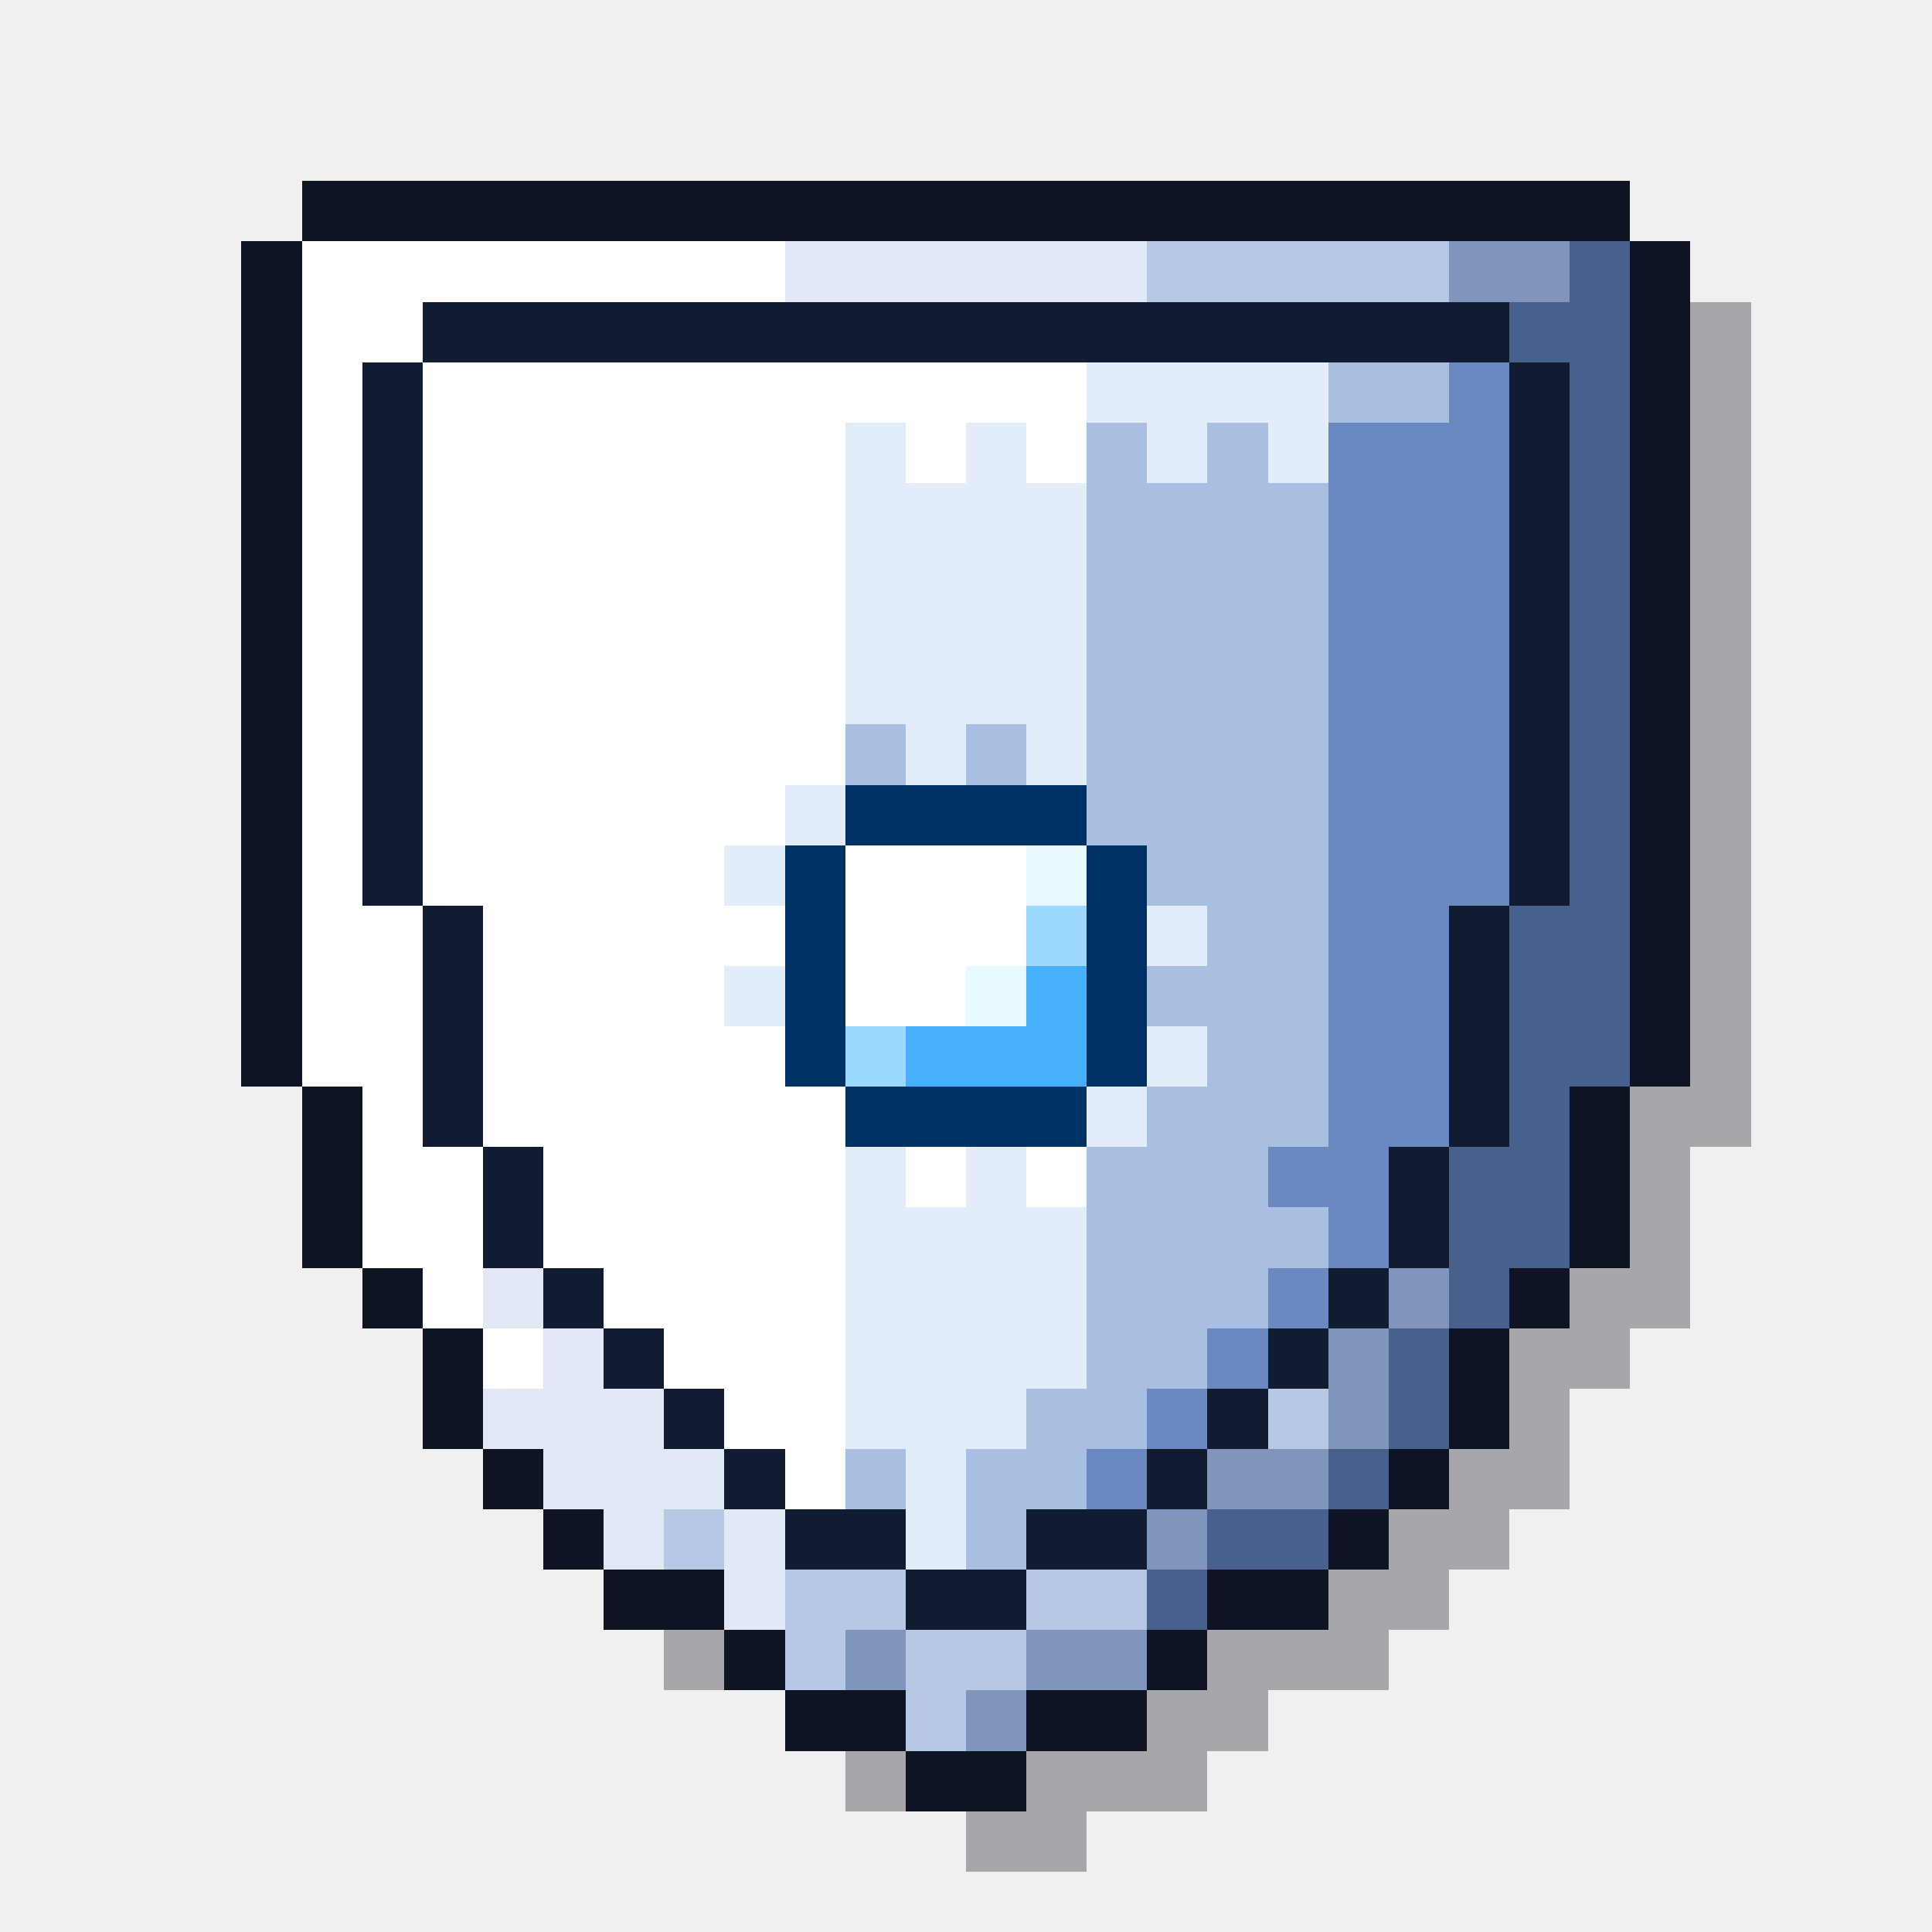
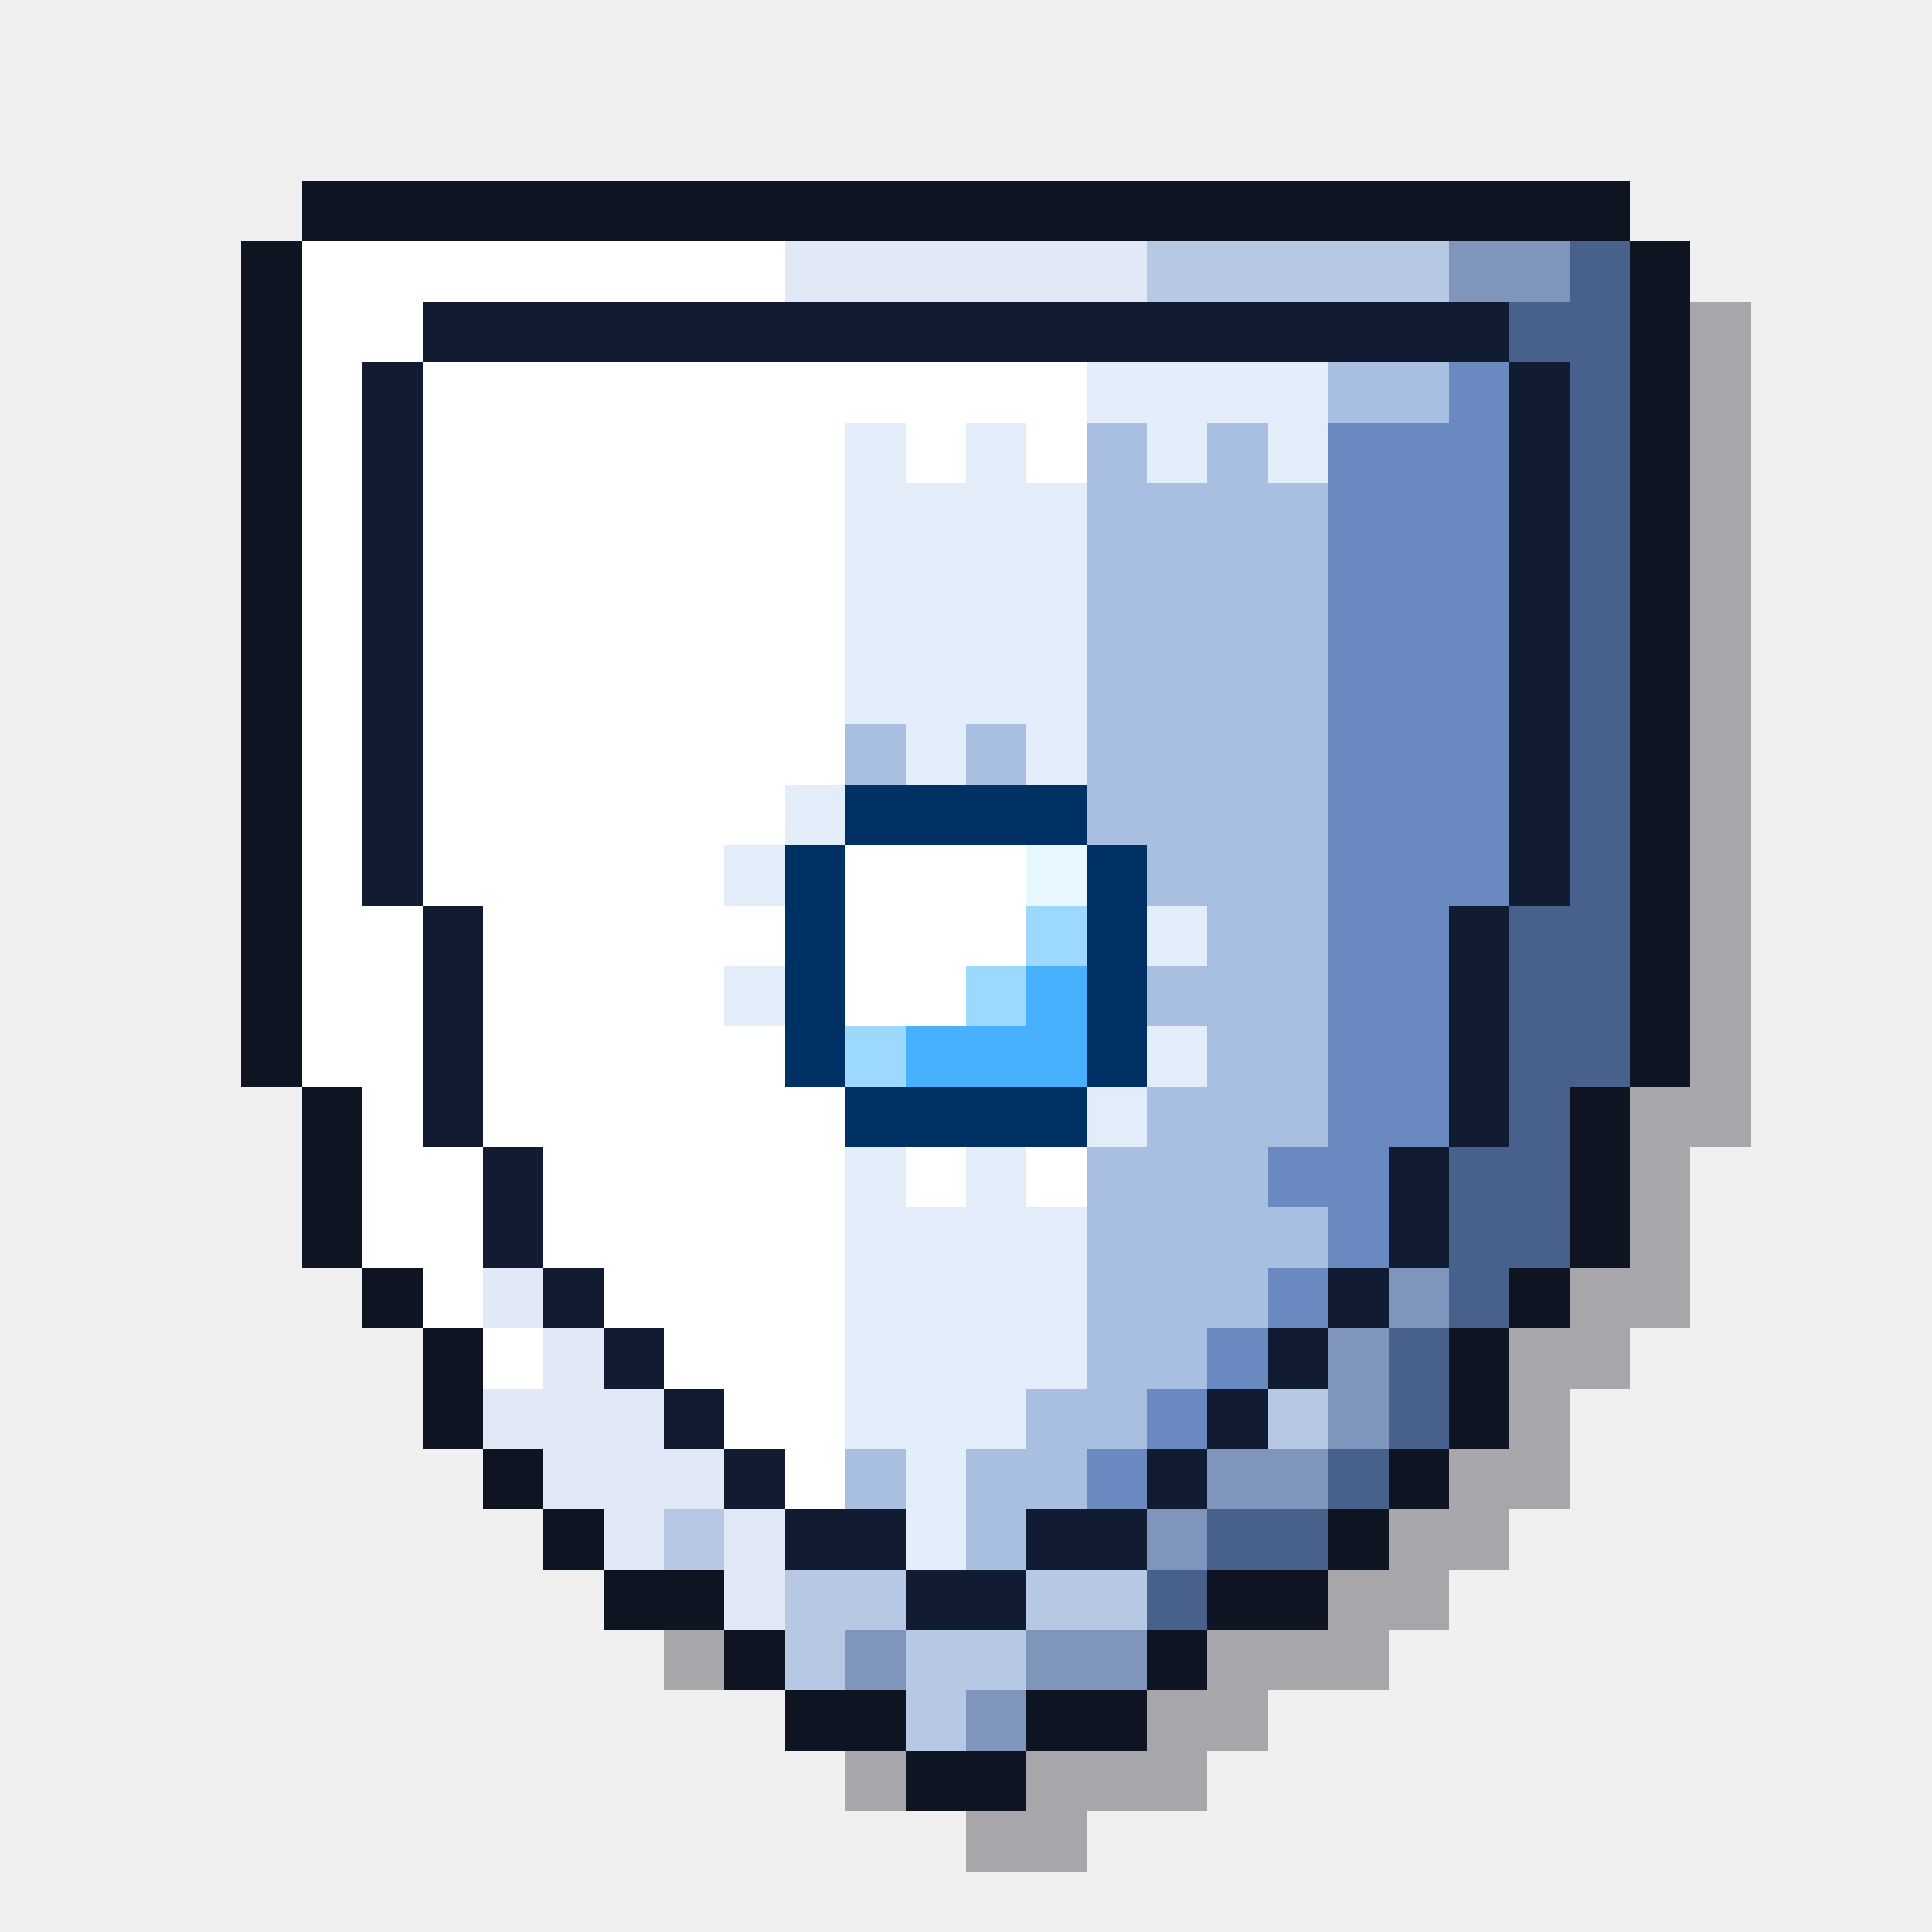
<svg xmlns="http://www.w3.org/2000/svg" viewBox="0 0 32 32" shape-rendering="crispEdges">
  <path fill="#0b0816" fill-opacity=".32" d="M28 5h1v1h-1zM28 6h1v1h-1zM28 7h1v1h-1zM28 8h1v1h-1zM28 9h1v1h-1zM28 10h1v1h-1zM28 11h1v1h-1zM28 12h1v1h-1zM28 13h1v1h-1zM28 14h1v1h-1zM28 15h1v1h-1zM28 16h1v1h-1zM28 17h1v1h-1zM27 18h2v1h-2zM27 19h1v1h-1zM27 20h1v1h-1zM26 21h2v1h-2zM25 22h2v1h-2zM25 23h1v1h-1zM24 24h2v1h-2zM23 25h2v1h-2zM22 26h2v1h-2zM11 27h1v1h-1zM20 27h3v1h-3zM19 28h2v1h-2zM14 29h1v1h-1zM17 29h3v1h-3zM16 30h2v1h-2z" />
  <path fill="#0e1422" d="M5 3h22v1h-22zM4 4h1v1h-1zM27 4h1v1h-1zM4 5h1v1h-1zM27 5h1v1h-1zM4 6h1v1h-1zM27 6h1v1h-1zM4 7h1v1h-1zM27 7h1v1h-1zM4 8h1v1h-1zM27 8h1v1h-1zM4 9h1v1h-1zM27 9h1v1h-1zM4 10h1v1h-1zM27 10h1v1h-1zM4 11h1v1h-1zM27 11h1v1h-1zM4 12h1v1h-1zM27 12h1v1h-1zM4 13h1v1h-1zM27 13h1v1h-1zM4 14h1v1h-1zM27 14h1v1h-1zM4 15h1v1h-1zM27 15h1v1h-1zM4 16h1v1h-1zM27 16h1v1h-1zM4 17h1v1h-1zM27 17h1v1h-1zM5 18h1v1h-1zM26 18h1v1h-1zM5 19h1v1h-1zM26 19h1v1h-1zM5 20h1v1h-1zM26 20h1v1h-1zM6 21h1v1h-1zM25 21h1v1h-1zM7 22h1v1h-1zM24 22h1v1h-1zM7 23h1v1h-1zM24 23h1v1h-1zM8 24h1v1h-1zM23 24h1v1h-1zM9 25h1v1h-1zM22 25h1v1h-1zM10 26h2v1h-2zM20 26h2v1h-2zM12 27h1v1h-1zM19 27h1v1h-1zM13 28h2v1h-2zM17 28h2v1h-2zM15 29h2v1h-2z" />
  <path fill="#ffffff" d="M5 4h8v1h-8zM5 5h2v1h-2zM5 6h1v1h-1zM7 6h11v1h-11zM5 7h1v1h-1zM7 7h7v1h-7zM15 7h1v1h-1zM17 7h1v1h-1zM5 8h1v1h-1zM7 8h7v1h-7zM5 9h1v1h-1zM7 9h7v1h-7zM5 10h1v1h-1zM7 10h7v1h-7zM5 11h1v1h-1zM7 11h7v1h-7zM5 12h1v1h-1zM7 12h7v1h-7zM5 13h1v1h-1zM7 13h6v1h-6zM5 14h1v1h-1zM7 14h5v1h-5zM14 14h3v1h-3zM5 15h2v1h-2zM8 15h5v1h-5zM14 15h3v1h-3zM5 16h2v1h-2zM8 16h4v1h-4zM14 16h2v1h-2zM5 17h2v1h-2zM8 17h5v1h-5zM6 18h1v1h-1zM8 18h6v1h-6zM6 19h2v1h-2zM9 19h5v1h-5zM15 19h1v1h-1zM17 19h1v1h-1zM6 20h2v1h-2zM9 20h5v1h-5zM7 21h1v1h-1zM10 21h4v1h-4zM8 22h1v1h-1zM11 22h3v1h-3zM12 23h2v1h-2zM13 24h1v1h-1z" />
  <path fill="#e1e9f6" d="M13 4h6v1h-6zM8 21h1v1h-1zM9 22h1v1h-1zM8 23h3v1h-3zM9 24h3v1h-3zM10 25h1v1h-1zM12 25h1v1h-1zM12 26h1v1h-1z" />
  <path fill="#b6c8e3" d="M19 4h5v1h-5zM21 23h1v1h-1zM11 25h1v1h-1zM13 26h2v1h-2zM17 26h2v1h-2zM13 27h1v1h-1zM15 27h2v1h-2zM15 28h1v1h-1z" />
  <path fill="#7f95bc" d="M24 4h2v1h-2zM23 21h1v1h-1zM22 22h1v1h-1zM22 23h1v1h-1zM20 24h2v1h-2zM19 25h1v1h-1zM14 27h1v1h-1zM17 27h2v1h-2zM16 28h1v1h-1z" />
  <path fill="#48608c" d="M26 4h1v1h-1zM25 5h2v1h-2zM26 6h1v1h-1zM26 7h1v1h-1zM26 8h1v1h-1zM26 9h1v1h-1zM26 10h1v1h-1zM26 11h1v1h-1zM26 12h1v1h-1zM26 13h1v1h-1zM26 14h1v1h-1zM25 15h2v1h-2zM25 16h2v1h-2zM25 17h2v1h-2zM25 18h1v1h-1zM24 19h2v1h-2zM24 20h2v1h-2zM24 21h1v1h-1zM23 22h1v1h-1zM23 23h1v1h-1zM22 24h1v1h-1zM20 25h2v1h-2zM19 26h1v1h-1z" />
  <path fill="#111b32" d="M7 5h18v1h-18zM6 6h1v1h-1zM25 6h1v1h-1zM6 7h1v1h-1zM25 7h1v1h-1zM6 8h1v1h-1zM25 8h1v1h-1zM6 9h1v1h-1zM25 9h1v1h-1zM6 10h1v1h-1zM25 10h1v1h-1zM6 11h1v1h-1zM25 11h1v1h-1zM6 12h1v1h-1zM25 12h1v1h-1zM6 13h1v1h-1zM25 13h1v1h-1zM6 14h1v1h-1zM25 14h1v1h-1zM7 15h1v1h-1zM24 15h1v1h-1zM7 16h1v1h-1zM24 16h1v1h-1zM7 17h1v1h-1zM24 17h1v1h-1zM7 18h1v1h-1zM24 18h1v1h-1zM8 19h1v1h-1zM23 19h1v1h-1zM8 20h1v1h-1zM23 20h1v1h-1zM9 21h1v1h-1zM22 21h1v1h-1zM10 22h1v1h-1zM21 22h1v1h-1zM11 23h1v1h-1zM20 23h1v1h-1zM12 24h1v1h-1zM19 24h1v1h-1zM13 25h2v1h-2zM17 25h2v1h-2zM15 26h2v1h-2z" />
  <path fill="#e2edf9" d="M18 6h4v1h-4zM14 7h1v1h-1zM16 7h1v1h-1zM19 7h1v1h-1zM21 7h1v1h-1zM14 8h4v1h-4zM14 9h4v1h-4zM14 10h4v1h-4zM14 11h4v1h-4zM15 12h1v1h-1zM17 12h1v1h-1zM13 13h1v1h-1zM12 14h1v1h-1zM19 15h1v1h-1zM12 16h1v1h-1zM19 17h1v1h-1zM18 18h1v1h-1zM14 19h1v1h-1zM16 19h1v1h-1zM14 20h4v1h-4zM14 21h4v1h-4zM14 22h4v1h-4zM14 23h3v1h-3zM15 24h1v1h-1zM15 25h1v1h-1z" />
  <path fill="#a8bfe1" d="M22 6h2v1h-2zM18 7h1v1h-1zM20 7h1v1h-1zM18 8h4v1h-4zM18 9h4v1h-4zM18 10h4v1h-4zM18 11h4v1h-4zM14 12h1v1h-1zM16 12h1v1h-1zM18 12h4v1h-4zM18 13h4v1h-4zM19 14h3v1h-3zM20 15h2v1h-2zM19 16h3v1h-3zM20 17h2v1h-2zM19 18h3v1h-3zM18 19h3v1h-3zM18 20h4v1h-4zM18 21h3v1h-3zM18 22h2v1h-2zM17 23h2v1h-2zM14 24h1v1h-1zM16 24h2v1h-2zM16 25h1v1h-1z" />
  <path fill="#6a89c0" d="M24 6h1v1h-1zM22 7h3v1h-3zM22 8h3v1h-3zM22 9h3v1h-3zM22 10h3v1h-3zM22 11h3v1h-3zM22 12h3v1h-3zM22 13h3v1h-3zM22 14h3v1h-3zM22 15h2v1h-2zM22 16h2v1h-2zM22 17h2v1h-2zM22 18h2v1h-2zM21 19h2v1h-2zM22 20h1v1h-1zM21 21h1v1h-1zM20 22h1v1h-1zM19 23h1v1h-1zM18 24h1v1h-1z" />
  <path fill="#003165" d="M14 13h4v1h-4zM13 14h1v1h-1zM18 14h1v1h-1zM13 15h1v1h-1zM18 15h1v1h-1zM13 16h1v1h-1zM18 16h1v1h-1zM13 17h1v1h-1zM18 17h1v1h-1zM14 18h4v1h-4z" />
-   <path fill="#e8f8ff" d="M17 14h1v1h-1zM16 16h1v1h-1z" />
-   <path fill="#9dd9ff" d="M17 15h1v1h-1zM14 17h1v1h-1z" />
+   <path fill="#e8f8ff" d="M17 14h1v1h-1z" />
+   <path fill="#9dd9ff" d="M17 15h1v1h-1zM16 16h1v1h-1zM14 17h1v1h-1z" />
  <path fill="#47b0ff" d="M17 16h1v1h-1zM15 17h3v1h-3z" />
</svg>
